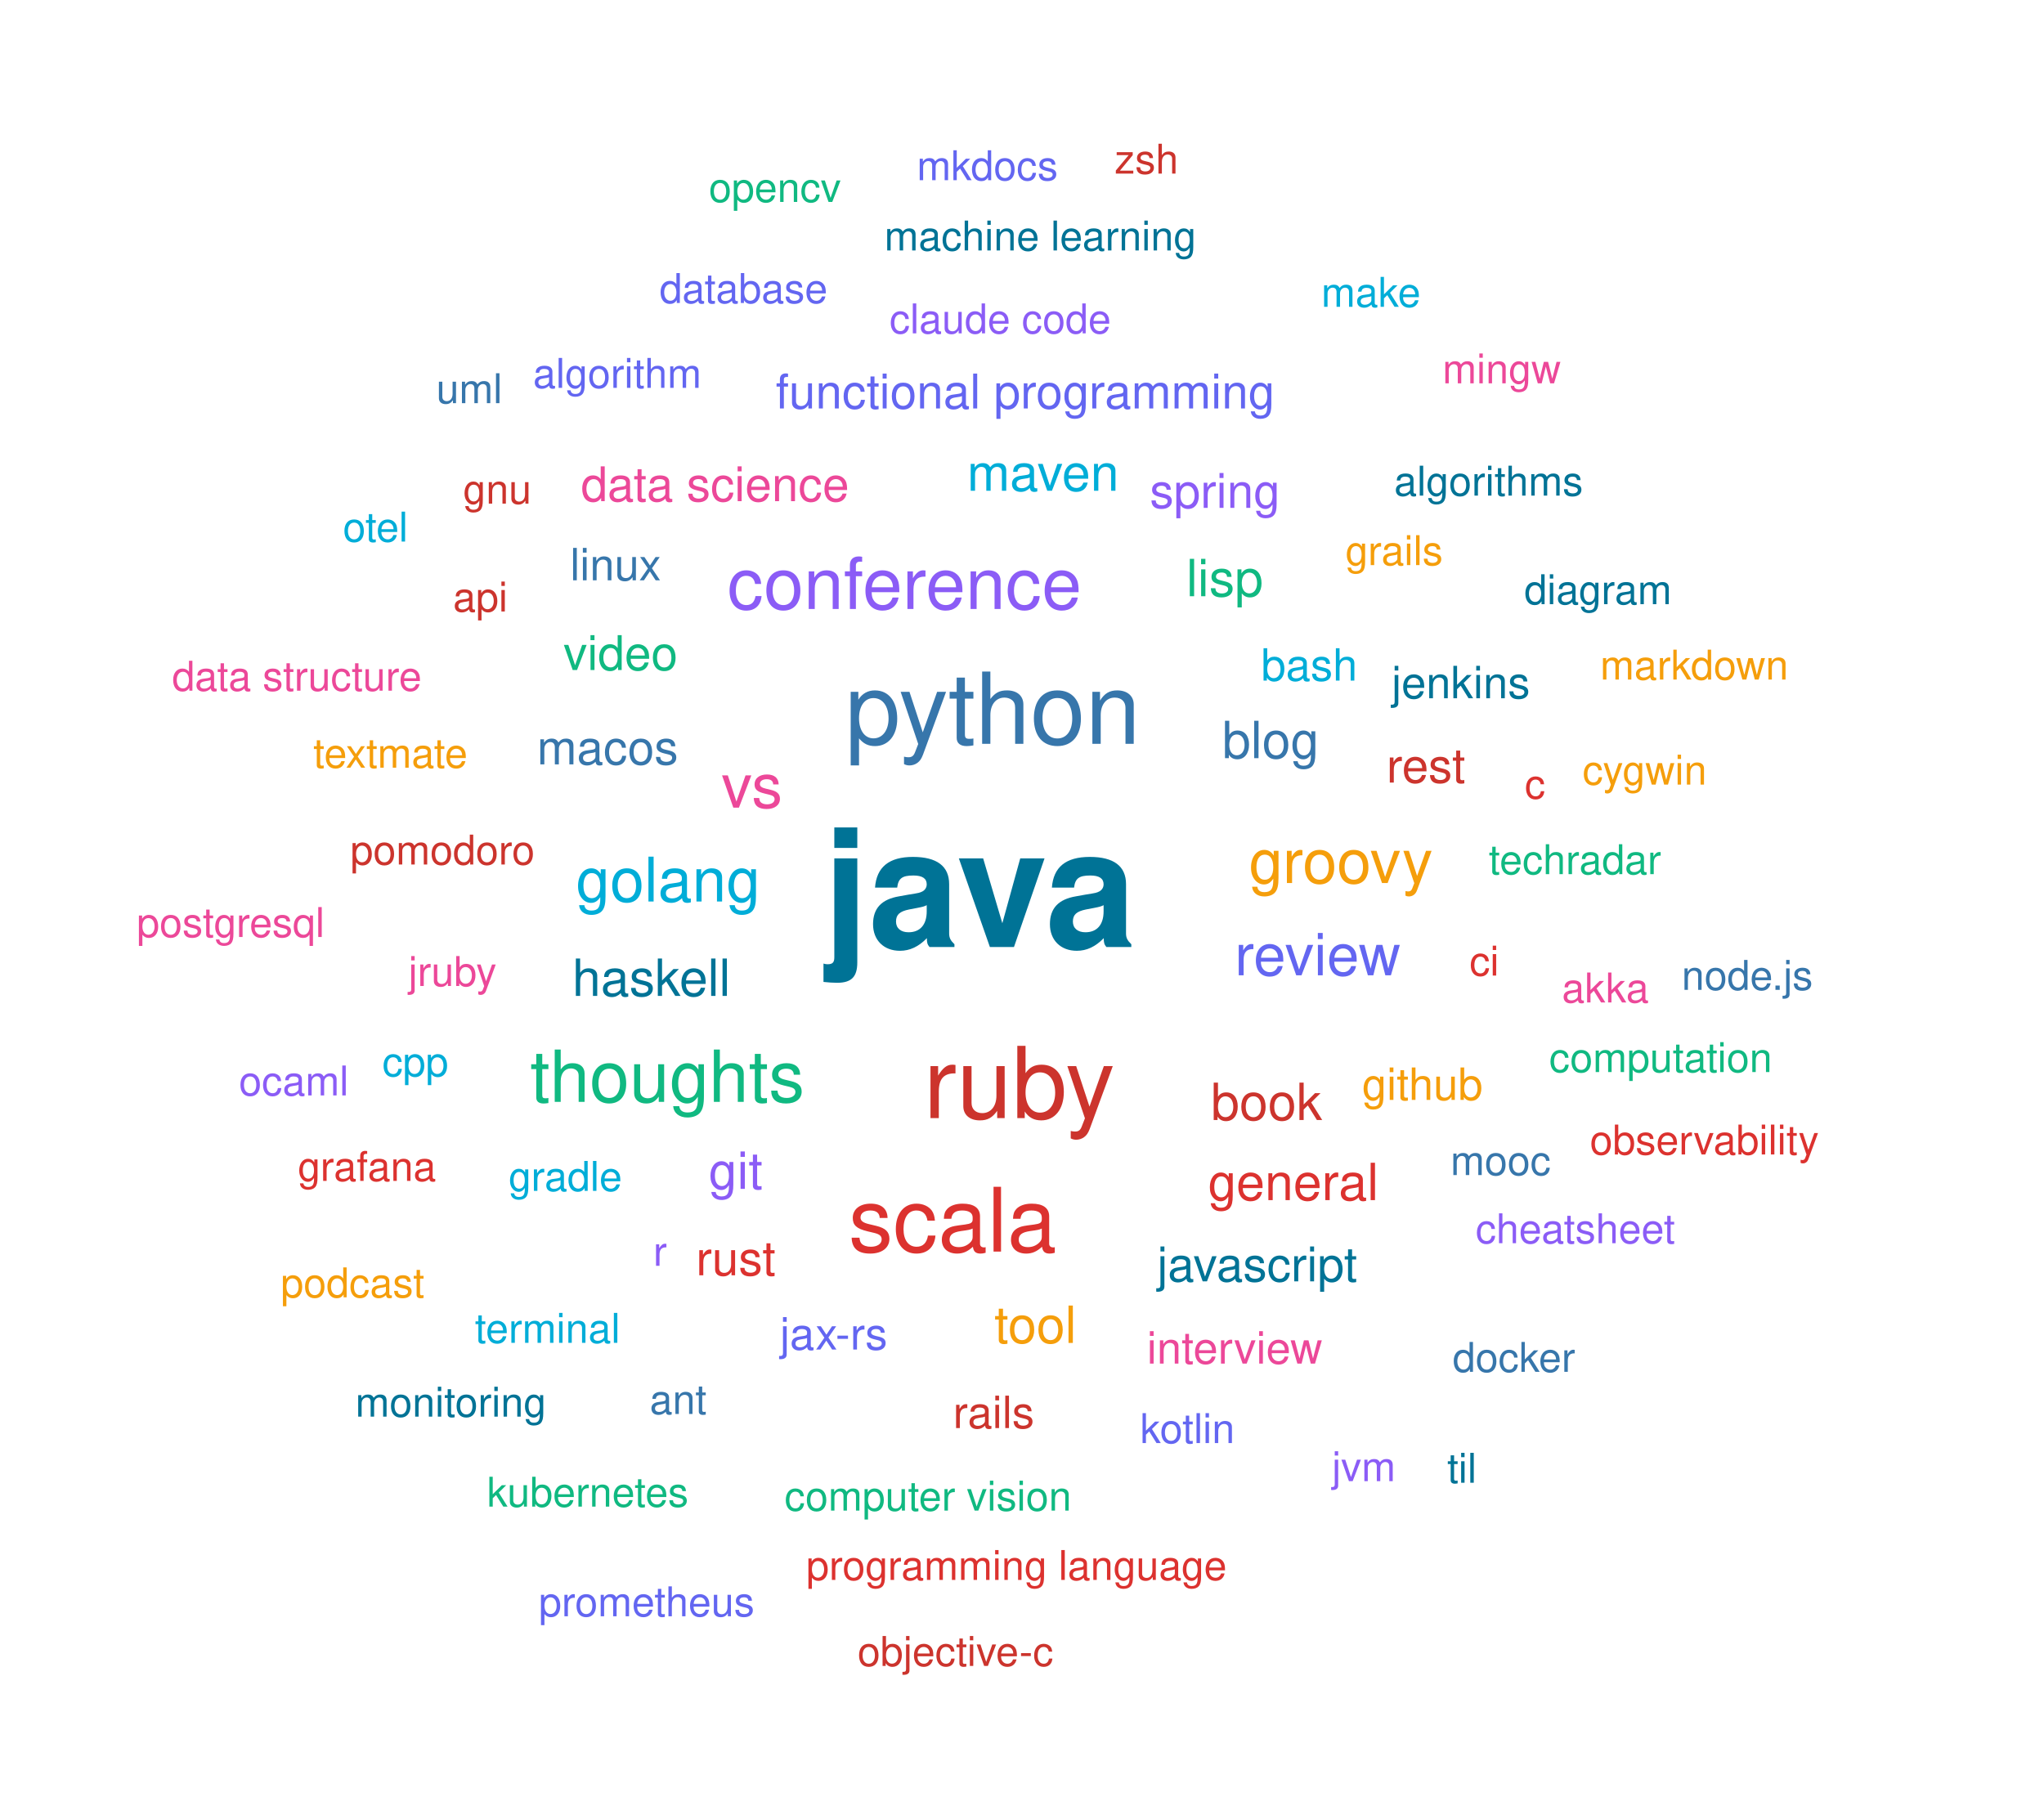
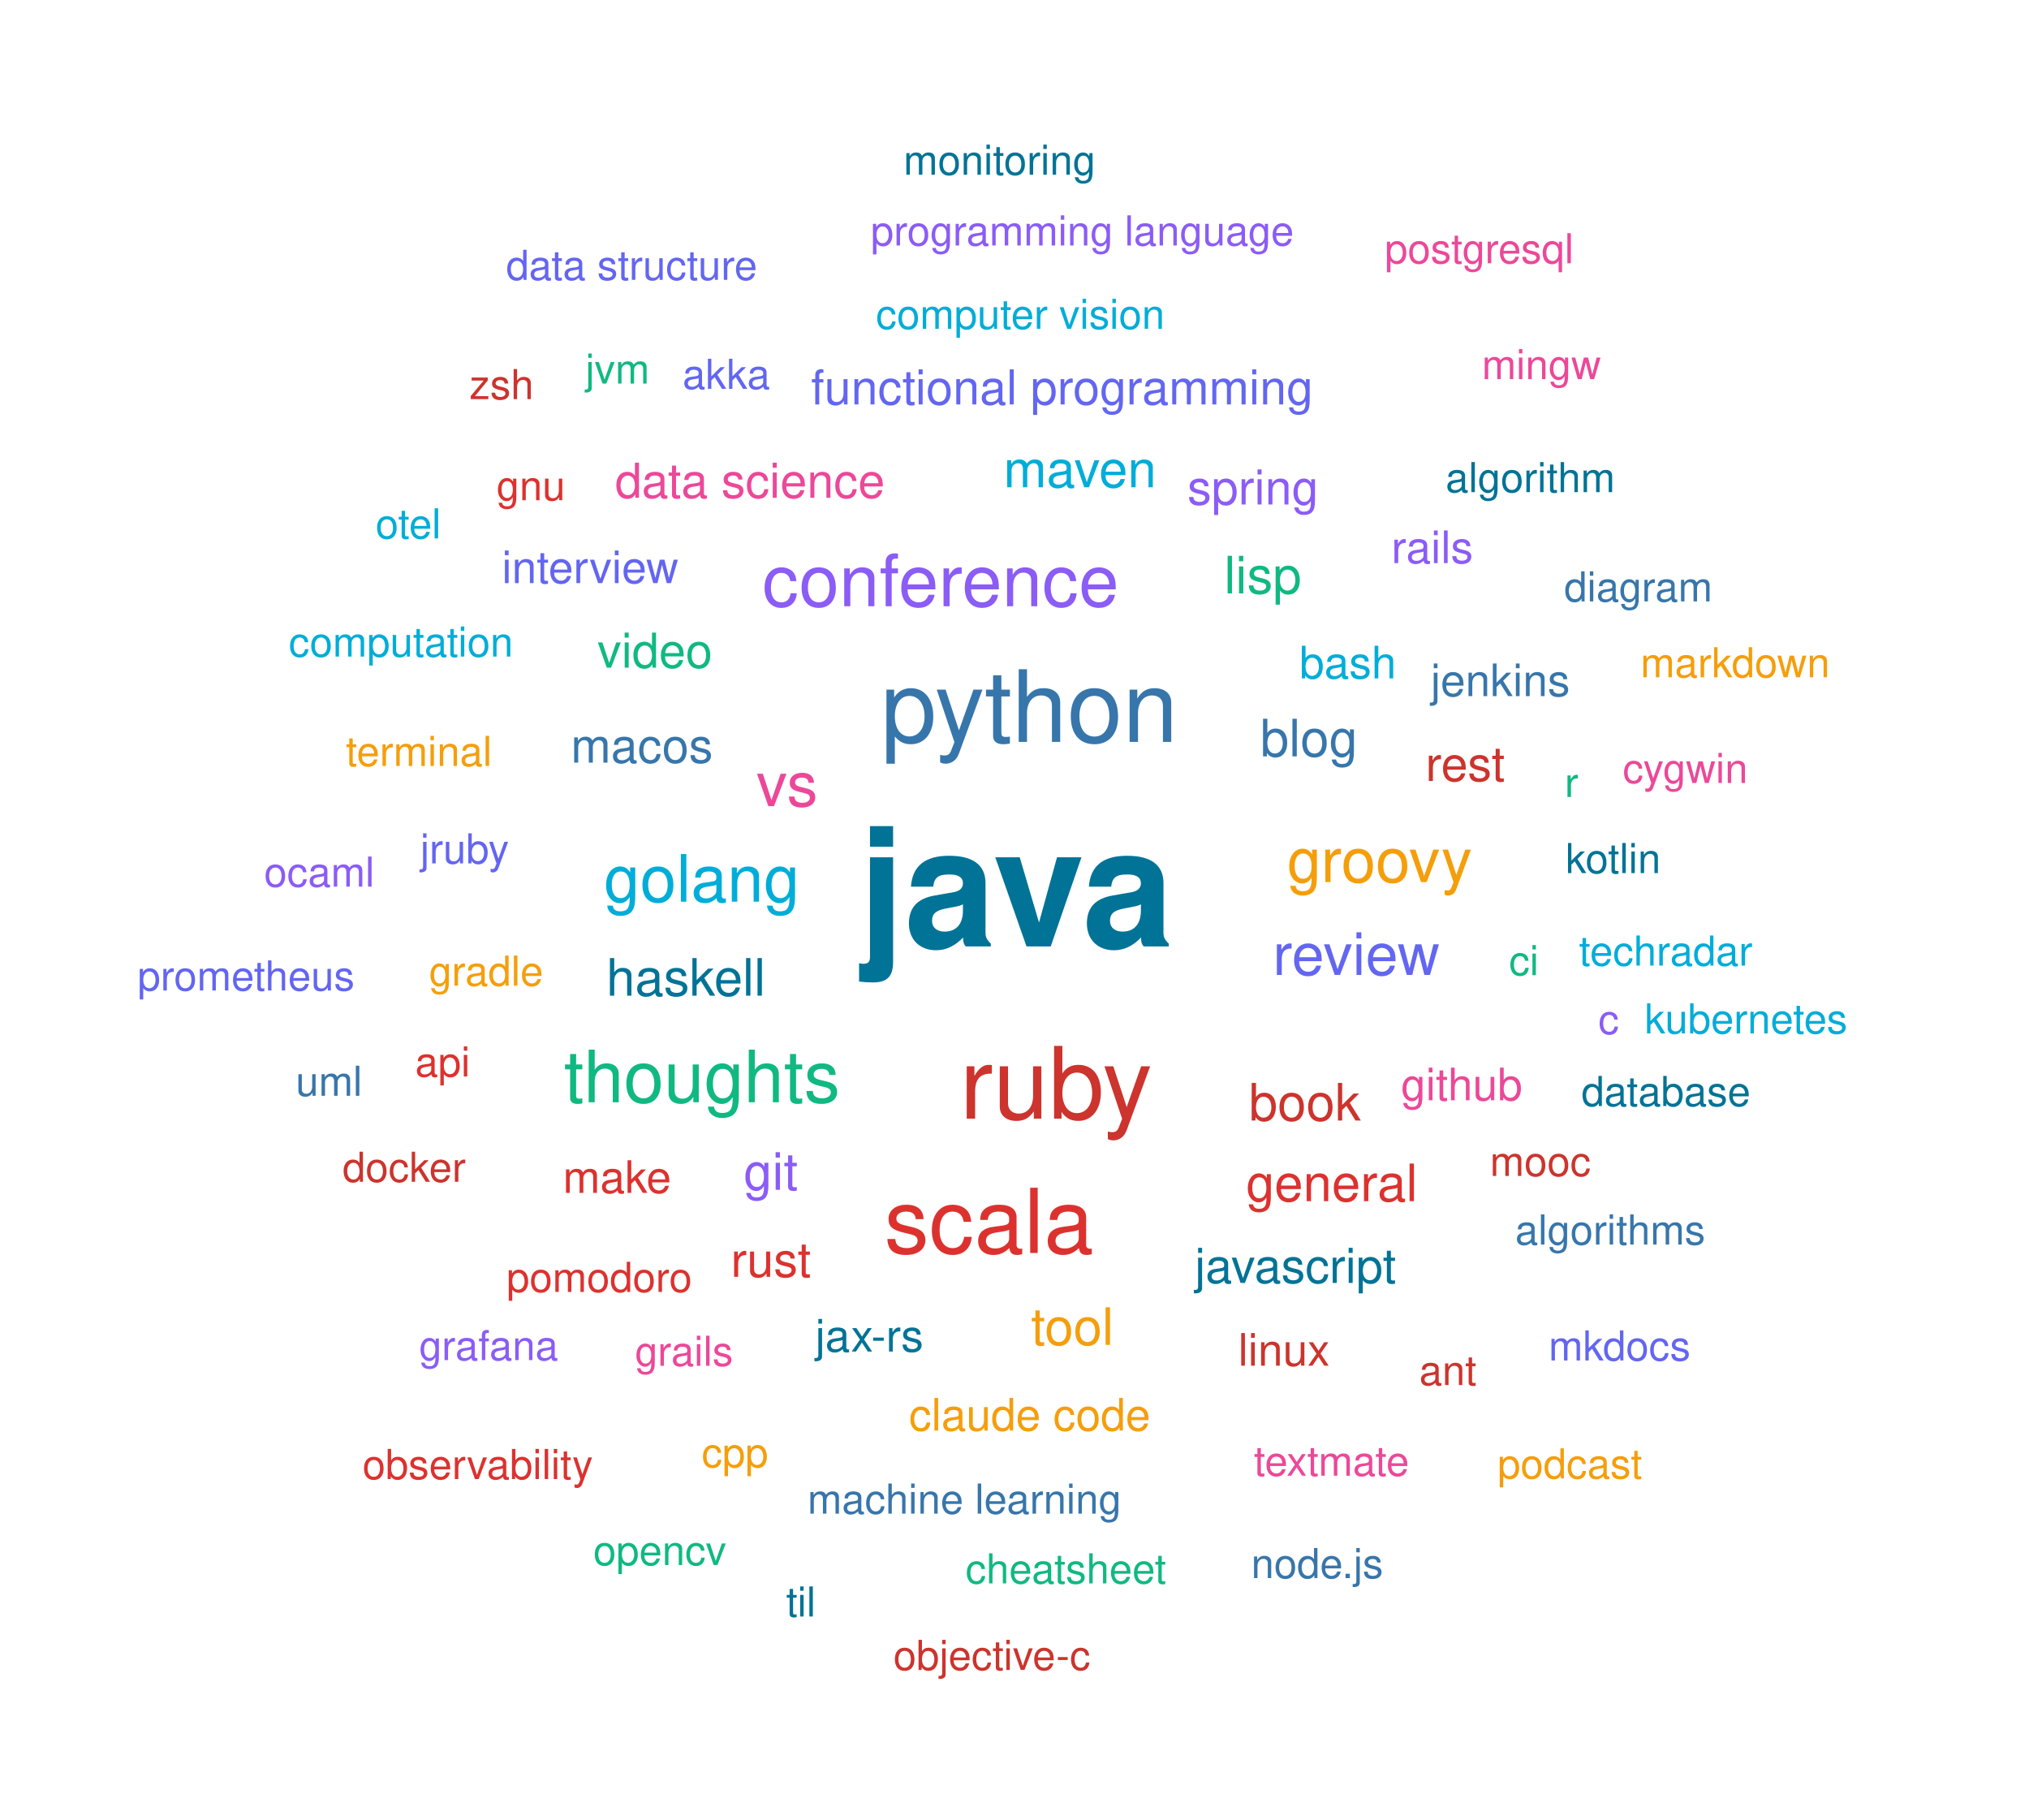
- <svg xmlns="http://www.w3.org/2000/svg" width="598" height="531" viewBox="0 0 598 531">
+ <svg xmlns="http://www.w3.org/2000/svg" width="590" height="529" viewBox="0 0 590 529">
  <style>
    text { font-family: -apple-system, BlinkMacSystemFont, "Segoe UI", Helvetica, Arial, sans-serif; cursor: pointer; }
    text:hover { opacity: 0.7; text-decoration: underline; fill: #0969da; }
  </style>
  <a href="./#java" target="_parent">
-     <text x="240.733" y="277.07" font-size="48" font-weight="bold" fill="#007396">java</text>
+     <text x="249.617" y="275.149" font-size="48" font-weight="bold" fill="#007396">java</text>
  </a>
  <a href="./#python" target="_parent">
-     <text x="247.322" y="217.616" font-size="29" fill="#3776AB">python</text>
+     <text x="256.207" y="215.695" font-size="29" fill="#3776AB">python</text>
  </a>
  <a href="./#ruby" target="_parent">
-     <text x="270.225" y="327.125" font-size="29" fill="#CC342D">ruby</text>
+     <text x="279.11" y="325.204" font-size="29" fill="#CC342D">ruby</text>
  </a>
  <a href="./#scala" target="_parent">
-     <text x="248.273" y="366.175" font-size="26" fill="#DC322F">scala</text>
+     <text x="257.157" y="364.254" font-size="26" fill="#DC322F">scala</text>
  </a>
  <a href="./#conference" target="_parent">
-     <text x="212.789" y="178.171" font-size="21" fill="#8B5CF6">conference</text>
+     <text x="221.674" y="176.249" font-size="21" fill="#8B5CF6">conference</text>
  </a>
  <a href="./#thoughts" target="_parent">
-     <text x="155.115" y="322.375" font-size="21" fill="#10B981">thoughts</text>
+     <text x="164" y="320.454" font-size="21" fill="#10B981">thoughts</text>
  </a>
  <a href="./#golang" target="_parent">
-     <text x="168.493" y="263.755" font-size="18" fill="#00ADD8">golang</text>
+     <text x="175.577" y="262.134" font-size="19" fill="#00ADD8">golang</text>
  </a>
  <a href="./#groovy" target="_parent">
-     <text x="365.382" y="258.36" font-size="18" fill="#F59E0B">groovy</text>
+     <text x="374.267" y="256.438" font-size="18" fill="#F59E0B">groovy</text>
  </a>
  <a href="./#vs" target="_parent">
-     <text x="211.058" y="236.294" font-size="18" fill="#EC4899">vs</text>
+     <text x="219.943" y="234.373" font-size="18" fill="#EC4899">vs</text>
  </a>
  <a href="./#review" target="_parent">
-     <text x="361.242" y="285.352" font-size="17" fill="#6366F1">review</text>
+     <text x="370.126" y="283.431" font-size="17" fill="#6366F1">review</text>
  </a>
  <a href="./#haskell" target="_parent">
-     <text x="167.429" y="291.383" font-size="15" fill="#007396">haskell</text>
+     <text x="176.314" y="289.462" font-size="15" fill="#007396">haskell</text>
  </a>
  <a href="./#blog" target="_parent">
-     <text x="357.577" y="221.812" font-size="15" fill="#3776AB">blog</text>
+     <text x="366.461" y="219.89" font-size="15" fill="#3776AB">blog</text>
  </a>
  <a href="./#book" target="_parent">
-     <text x="354.274" y="327.683" font-size="15" fill="#CC342D">book</text>
+     <text x="363.158" y="325.761" font-size="15" fill="#CC342D">book</text>
  </a>
  <a href="./#general" target="_parent">
-     <text x="353.428" y="351.127" font-size="15" fill="#DC322F">general</text>
+     <text x="362.313" y="349.205" font-size="15" fill="#DC322F">general</text>
  </a>
  <a href="./#git" target="_parent">
-     <text x="207.326" y="347.825" font-size="15" fill="#8B5CF6">git</text>
+     <text x="216.21" y="345.904" font-size="15" fill="#8B5CF6">git</text>
  </a>
  <a href="./#lisp" target="_parent">
-     <text x="347.076" y="174.448" font-size="15" fill="#10B981">lisp</text>
+     <text x="355.961" y="172.526" font-size="15" fill="#10B981">lisp</text>
  </a>
  <a href="./#maven" target="_parent">
-     <text x="282.951" y="143.58" font-size="15" fill="#00ADD8">maven</text>
+     <text x="291.836" y="141.658" font-size="15" fill="#00ADD8">maven</text>
  </a>
  <a href="./#tool" target="_parent">
-     <text x="290.927" y="392.908" font-size="15" fill="#F59E0B">tool</text>
+     <text x="299.811" y="390.987" font-size="15" fill="#F59E0B">tool</text>
  </a>
  <a href="./#data-science" target="_parent">
-     <text x="169.98" y="146.637" font-size="14" fill="#EC4899">data science</text>
+     <text x="178.865" y="144.715" font-size="14" fill="#EC4899">data science</text>
  </a>
  <a href="./#functional-programming" target="_parent">
-     <text x="226.942" y="119.498" font-size="14" fill="#6366F1">functional programming</text>
+     <text x="235.827" y="117.576" font-size="14" fill="#6366F1">functional programming</text>
  </a>
  <a href="./#javascript" target="_parent">
-     <text x="338.522" y="374.89" font-size="14" fill="#007396">javascript</text>
+     <text x="347.407" y="372.968" font-size="14" fill="#007396">javascript</text>
  </a>
  <a href="./#macos" target="_parent">
-     <text x="157.093" y="223.64" font-size="14" fill="#3776AB">macos</text>
+     <text x="165.978" y="221.719" font-size="14" fill="#3776AB">macos</text>
  </a>
  <a href="./#rest" target="_parent">
-     <text x="405.636" y="228.963" font-size="14" fill="#CC342D">rest</text>
+     <text x="414.521" y="227.042" font-size="14" fill="#CC342D">rest</text>
  </a>
  <a href="./#rust" target="_parent">
-     <text x="203.618" y="373.117" font-size="14" fill="#DC322F">rust</text>
+     <text x="212.502" y="371.195" font-size="14" fill="#DC322F">rust</text>
  </a>
  <a href="./#spring" target="_parent">
-     <text x="336.401" y="148.587" font-size="14" fill="#8B5CF6">spring</text>
+     <text x="345.285" y="146.666" font-size="14" fill="#8B5CF6">spring</text>
  </a>
  <a href="./#video" target="_parent">
-     <text x="164.831" y="196.03" font-size="14" fill="#10B981">video</text>
+     <text x="173.715" y="194.109" font-size="14" fill="#10B981">video</text>
  </a>
  <a href="./#bash" target="_parent">
-     <text x="368.965" y="199.131" font-size="13" fill="#00ADD8">bash</text>
+     <text x="377.85" y="197.21" font-size="13" fill="#00ADD8">bash</text>
+   </a>
+   <a href="./#claude-code" target="_parent">
+     <text x="264.315" y="415.899" font-size="13" fill="#F59E0B">claude code</text>
  </a>
  <a href="./#github" target="_parent">
-     <text x="398.485" y="321.8" font-size="13" fill="#F59E0B">github</text>
+     <text x="407.369" y="319.879" font-size="13" fill="#EC4899">github</text>
  </a>
  <a href="./#interview" target="_parent">
-     <text x="335.553" y="398.957" font-size="13" fill="#EC4899">interview</text>
+     <text x="145.946" y="169.521" font-size="13" fill="#6366F1">interview</text>
  </a>
  <a href="./#jax-rs" target="_parent">
-     <text x="228.172" y="394.841" font-size="13" fill="#6366F1">jax-rs</text>
+     <text x="237.057" y="392.92" font-size="13" fill="#007396">jax-rs</text>
  </a>
  <a href="./#jenkins" target="_parent">
-     <text x="407.118" y="204.293" font-size="13" fill="#007396">jenkins</text>
+     <text x="416.002" y="202.371" font-size="13" fill="#3776AB">jenkins</text>
  </a>
  <a href="./#linux" target="_parent">
-     <text x="166.777" y="169.786" font-size="13" fill="#3776AB">linux</text>
+     <text x="360.037" y="397.035" font-size="13" fill="#CC342D">linux</text>
+   </a>
+   <a href="./#make" target="_parent">
+     <text x="163.674" y="346.798" font-size="13" fill="#DC322F">make</text>
  </a>
  <a href="./#rails" target="_parent">
-     <text x="278.83" y="417.82" font-size="13" fill="#CC342D">rails</text>
+     <text x="404.594" y="163.707" font-size="13" fill="#8B5CF6">rails</text>
  </a>
  <a href="./#ci" target="_parent">
-     <text x="429.926" y="285.431" font-size="12" fill="#DC322F">ci</text>
-   </a>
-   <a href="./#claude-code" target="_parent">
-     <text x="260.229" y="97.52" font-size="12" fill="#8B5CF6">claude code</text>
+     <text x="438.81" y="283.509" font-size="12" fill="#10B981">ci</text>
  </a>
  <a href="./#computer-vision" target="_parent">
-     <text x="229.524" y="441.964" font-size="12" fill="#10B981">computer vision</text>
+     <text x="254.713" y="95.599" font-size="12" fill="#00ADD8">computer vision</text>
  </a>
  <a href="./#gradle" target="_parent">
-     <text x="148.789" y="348.419" font-size="12" fill="#00ADD8">gradle</text>
+     <text x="124.751" y="286.552" font-size="12" fill="#F59E0B">gradle</text>
  </a>
  <a href="./#grails" target="_parent">
-     <text x="393.61" y="165.328" font-size="12" fill="#F59E0B">grails</text>
+     <text x="184.631" y="397.064" font-size="12" fill="#EC4899">grails</text>
  </a>
  <a href="./#jruby" target="_parent">
-     <text x="119.467" y="288.473" font-size="12" fill="#EC4899">jruby</text>
+     <text x="122.185" y="251.015" font-size="12" fill="#6366F1">jruby</text>
  </a>
  <a href="./#kotlin" target="_parent">
-     <text x="333.572" y="422.206" font-size="12" fill="#6366F1">kotlin</text>
+     <text x="455.242" y="253.831" font-size="12" fill="#007396">kotlin</text>
  </a>
  <a href="./#machine-learning" target="_parent">
-     <text x="258.721" y="73.283" font-size="12" fill="#007396">machine learning</text>
+     <text x="234.808" y="440.043" font-size="12" fill="#3776AB">machine learning</text>
  </a>
  <a href="./#mooc" target="_parent">
-     <text x="424.355" y="343.795" font-size="12" fill="#3776AB">mooc</text>
+     <text x="433.24" y="341.874" font-size="12" fill="#CC342D">mooc</text>
  </a>
  <a href="./#pomodoro" target="_parent">
-     <text x="102.501" y="252.936" font-size="12" fill="#CC342D">pomodoro</text>
+     <text x="147.301" y="375.579" font-size="12" fill="#DC322F">pomodoro</text>
  </a>
  <a href="./#programming-language" target="_parent">
-     <text x="235.875" y="462.25" font-size="12" fill="#DC322F">programming language</text>
+     <text x="253.205" y="71.362" font-size="12" fill="#8B5CF6">programming language</text>
  </a>
  <a href="./#r" target="_parent">
-     <text x="191.106" y="370.354" font-size="12" fill="#8B5CF6">r</text>
+     <text x="454.969" y="231.714" font-size="12" fill="#10B981">r</text>
  </a>
  <a href="./#techradar" target="_parent">
-     <text x="435.558" y="255.752" font-size="12" fill="#10B981">techradar</text>
+     <text x="459.163" y="280.709" font-size="12" fill="#00ADD8">techradar</text>
  </a>
  <a href="./#terminal" target="_parent">
-     <text x="138.94" y="392.875" font-size="12" fill="#00ADD8">terminal</text>
+     <text x="100.549" y="222.682" font-size="12" fill="#F59E0B">terminal</text>
  </a>
  <a href="./#textmate" target="_parent">
-     <text x="91.665" y="224.604" font-size="12" fill="#F59E0B">textmate</text>
+     <text x="364.622" y="429.015" font-size="12" fill="#EC4899">textmate</text>
  </a>
  <a href="./#akka" target="_parent">
-     <text x="456.96" y="293.286" font-size="12" fill="#EC4899">akka</text>
+     <text x="198.481" y="113.042" font-size="12" fill="#6366F1">akka</text>
  </a>
  <a href="./#algorithm" target="_parent">
-     <text x="155.958" y="113.48" font-size="12" fill="#6366F1">algorithm</text>
+     <text x="420.363" y="143.078" font-size="12" fill="#007396">algorithm</text>
  </a>
  <a href="./#algorithms" target="_parent">
-     <text x="407.878" y="144.999" font-size="12" fill="#007396">algorithms</text>
+     <text x="440.594" y="361.81" font-size="12" fill="#3776AB">algorithms</text>
  </a>
  <a href="./#ant" target="_parent">
-     <text x="190.085" y="413.689" font-size="12" fill="#3776AB">ant</text>
+     <text x="412.698" y="402.656" font-size="12" fill="#CC342D">ant</text>
  </a>
  <a href="./#api" target="_parent">
-     <text x="132.551" y="178.909" font-size="12" fill="#CC342D">api</text>
+     <text x="120.731" y="312.951" font-size="12" fill="#DC322F">api</text>
  </a>
  <a href="./#c" target="_parent">
-     <text x="446.085" y="233.635" font-size="12" fill="#DC322F">c</text>
+     <text x="464.767" y="300.598" font-size="12" fill="#8B5CF6">c</text>
  </a>
  <a href="./#cheatsheet" target="_parent">
-     <text x="431.709" y="363.732" font-size="12" fill="#8B5CF6">cheatsheet</text>
+     <text x="280.759" y="460.328" font-size="12" fill="#10B981">cheatsheet</text>
  </a>
  <a href="./#computation" target="_parent">
-     <text x="453.234" y="313.654" font-size="12" fill="#10B981">computation</text>
+     <text x="83.965" y="190.879" font-size="12" fill="#00ADD8">computation</text>
  </a>
  <a href="./#cpp" target="_parent">
-     <text x="111.846" y="314.873" font-size="12" fill="#00ADD8">cpp</text>
+     <text x="204.038" y="426.549" font-size="12" fill="#F59E0B">cpp</text>
  </a>
  <a href="./#cygwin" target="_parent">
-     <text x="462.992" y="229.546" font-size="12" fill="#F59E0B">cygwin</text>
+     <text x="471.876" y="227.625" font-size="12" fill="#EC4899">cygwin</text>
  </a>
  <a href="./#data-structure" target="_parent">
-     <text x="50.352" y="202.068" font-size="12" fill="#EC4899">data structure</text>
+     <text x="147.178" y="81.36" font-size="12" fill="#6366F1">data structure</text>
  </a>
  <a href="./#database" target="_parent">
-     <text x="192.953" y="88.649" font-size="12" fill="#6366F1">database</text>
+     <text x="459.861" y="321.537" font-size="12" fill="#007396">database</text>
  </a>
  <a href="./#diagram" target="_parent">
-     <text x="445.952" y="176.769" font-size="12" fill="#007396">diagram</text>
+     <text x="454.836" y="174.848" font-size="12" fill="#3776AB">diagram</text>
  </a>
  <a href="./#docker" target="_parent">
-     <text x="425.001" y="401.37" font-size="12" fill="#3776AB">docker</text>
+     <text x="99.605" y="343.572" font-size="12" fill="#CC342D">docker</text>
  </a>
  <a href="./#gnu" target="_parent">
-     <text x="135.485" y="147.353" font-size="12" fill="#CC342D">gnu</text>
+     <text x="144.37" y="145.431" font-size="12" fill="#DC322F">gnu</text>
  </a>
  <a href="./#grafana" target="_parent">
-     <text x="87.121" y="345.493" font-size="12" fill="#DC322F">grafana</text>
+     <text x="121.855" y="395.415" font-size="12" fill="#8B5CF6">grafana</text>
  </a>
  <a href="./#jvm" target="_parent">
-     <text x="389.657" y="433.344" font-size="12" fill="#8B5CF6">jvm</text>
+     <text x="170.217" y="111.519" font-size="12" fill="#10B981">jvm</text>
  </a>
  <a href="./#kubernetes" target="_parent">
-     <text x="142.469" y="440.803" font-size="12" fill="#10B981">kubernetes</text>
-   </a>
-   <a href="./#make" target="_parent">
-     <text x="386.542" y="89.759" font-size="12" fill="#00ADD8">make</text>
+     <text x="478.233" y="300.436" font-size="12" fill="#00ADD8">kubernetes</text>
  </a>
  <a href="./#markdown" target="_parent">
-     <text x="468.13" y="198.82" font-size="12" fill="#F59E0B">markdown</text>
+     <text x="477.015" y="196.898" font-size="12" fill="#F59E0B">markdown</text>
  </a>
  <a href="./#mingw" target="_parent">
-     <text x="422.011" y="112.157" font-size="12" fill="#EC4899">mingw</text>
+     <text x="430.896" y="110.235" font-size="12" fill="#EC4899">mingw</text>
  </a>
  <a href="./#mkdocs" target="_parent">
-     <text x="268.229" y="52.721" font-size="12" fill="#6366F1">mkdocs</text>
+     <text x="450.3" y="395.515" font-size="12" fill="#6366F1">mkdocs</text>
  </a>
  <a href="./#monitoring" target="_parent">
-     <text x="103.953" y="414.466" font-size="12" fill="#007396">monitoring</text>
+     <text x="262.713" y="50.8" font-size="12" fill="#007396">monitoring</text>
  </a>
  <a href="./#node.js" target="_parent">
-     <text x="491.977" y="289.603" font-size="12" fill="#3776AB">node.js</text>
+     <text x="363.81" y="458.778" font-size="12" fill="#3776AB">node.js</text>
  </a>
  <a href="./#objective-c" target="_parent">
-     <text x="250.896" y="487.41" font-size="12" fill="#CC342D">objective-c</text>
+     <text x="259.781" y="485.488" font-size="12" fill="#CC342D">objective-c</text>
  </a>
  <a href="./#observability" target="_parent">
-     <text x="465.139" y="337.777" font-size="12" fill="#DC322F">observability</text>
+     <text x="105.418" y="429.986" font-size="12" fill="#DC322F">observability</text>
  </a>
  <a href="./#ocaml" target="_parent">
-     <text x="69.907" y="320.492" font-size="12" fill="#8B5CF6">ocaml</text>
+     <text x="76.794" y="257.763" font-size="12" fill="#8B5CF6">ocaml</text>
  </a>
  <a href="./#opencv" target="_parent">
-     <text x="207.383" y="59.075" font-size="12" fill="#10B981">opencv</text>
+     <text x="172.517" y="455.002" font-size="12" fill="#10B981">opencv</text>
  </a>
  <a href="./#otel" target="_parent">
-     <text x="100.329" y="158.448" font-size="12" fill="#00ADD8">otel</text>
+     <text x="109.213" y="156.527" font-size="12" fill="#00ADD8">otel</text>
  </a>
  <a href="./#podcast" target="_parent">
-     <text x="82.132" y="379.565" font-size="12" fill="#F59E0B">podcast</text>
+     <text x="435.463" y="429.802" font-size="12" fill="#F59E0B">podcast</text>
  </a>
  <a href="./#postgresql" target="_parent">
-     <text x="40.0" y="274.139" font-size="12" fill="#EC4899">postgresql</text>
+     <text x="402.66" y="76.541" font-size="12" fill="#EC4899">postgresql</text>
  </a>
  <a href="./#prometheus" target="_parent">
-     <text x="157.63" y="472.878" font-size="12" fill="#6366F1">prometheus</text>
+     <text x="40.0" y="287.956" font-size="12" fill="#6366F1">prometheus</text>
  </a>
  <a href="./#til" target="_parent">
-     <text x="423.402" y="433.81" font-size="12" fill="#007396">til</text>
+     <text x="228.599" y="469.957" font-size="12" fill="#007396">til</text>
  </a>
  <a href="./#uml" target="_parent">
-     <text x="127.63" y="117.958" font-size="12" fill="#3776AB">uml</text>
+     <text x="85.991" y="318.571" font-size="12" fill="#3776AB">uml</text>
  </a>
  <a href="./#zsh" target="_parent">
-     <text x="326.077" y="50.8" font-size="12" fill="#CC342D">zsh</text>
+     <text x="136.514" y="116.037" font-size="12" fill="#CC342D">zsh</text>
  </a>
</svg>
